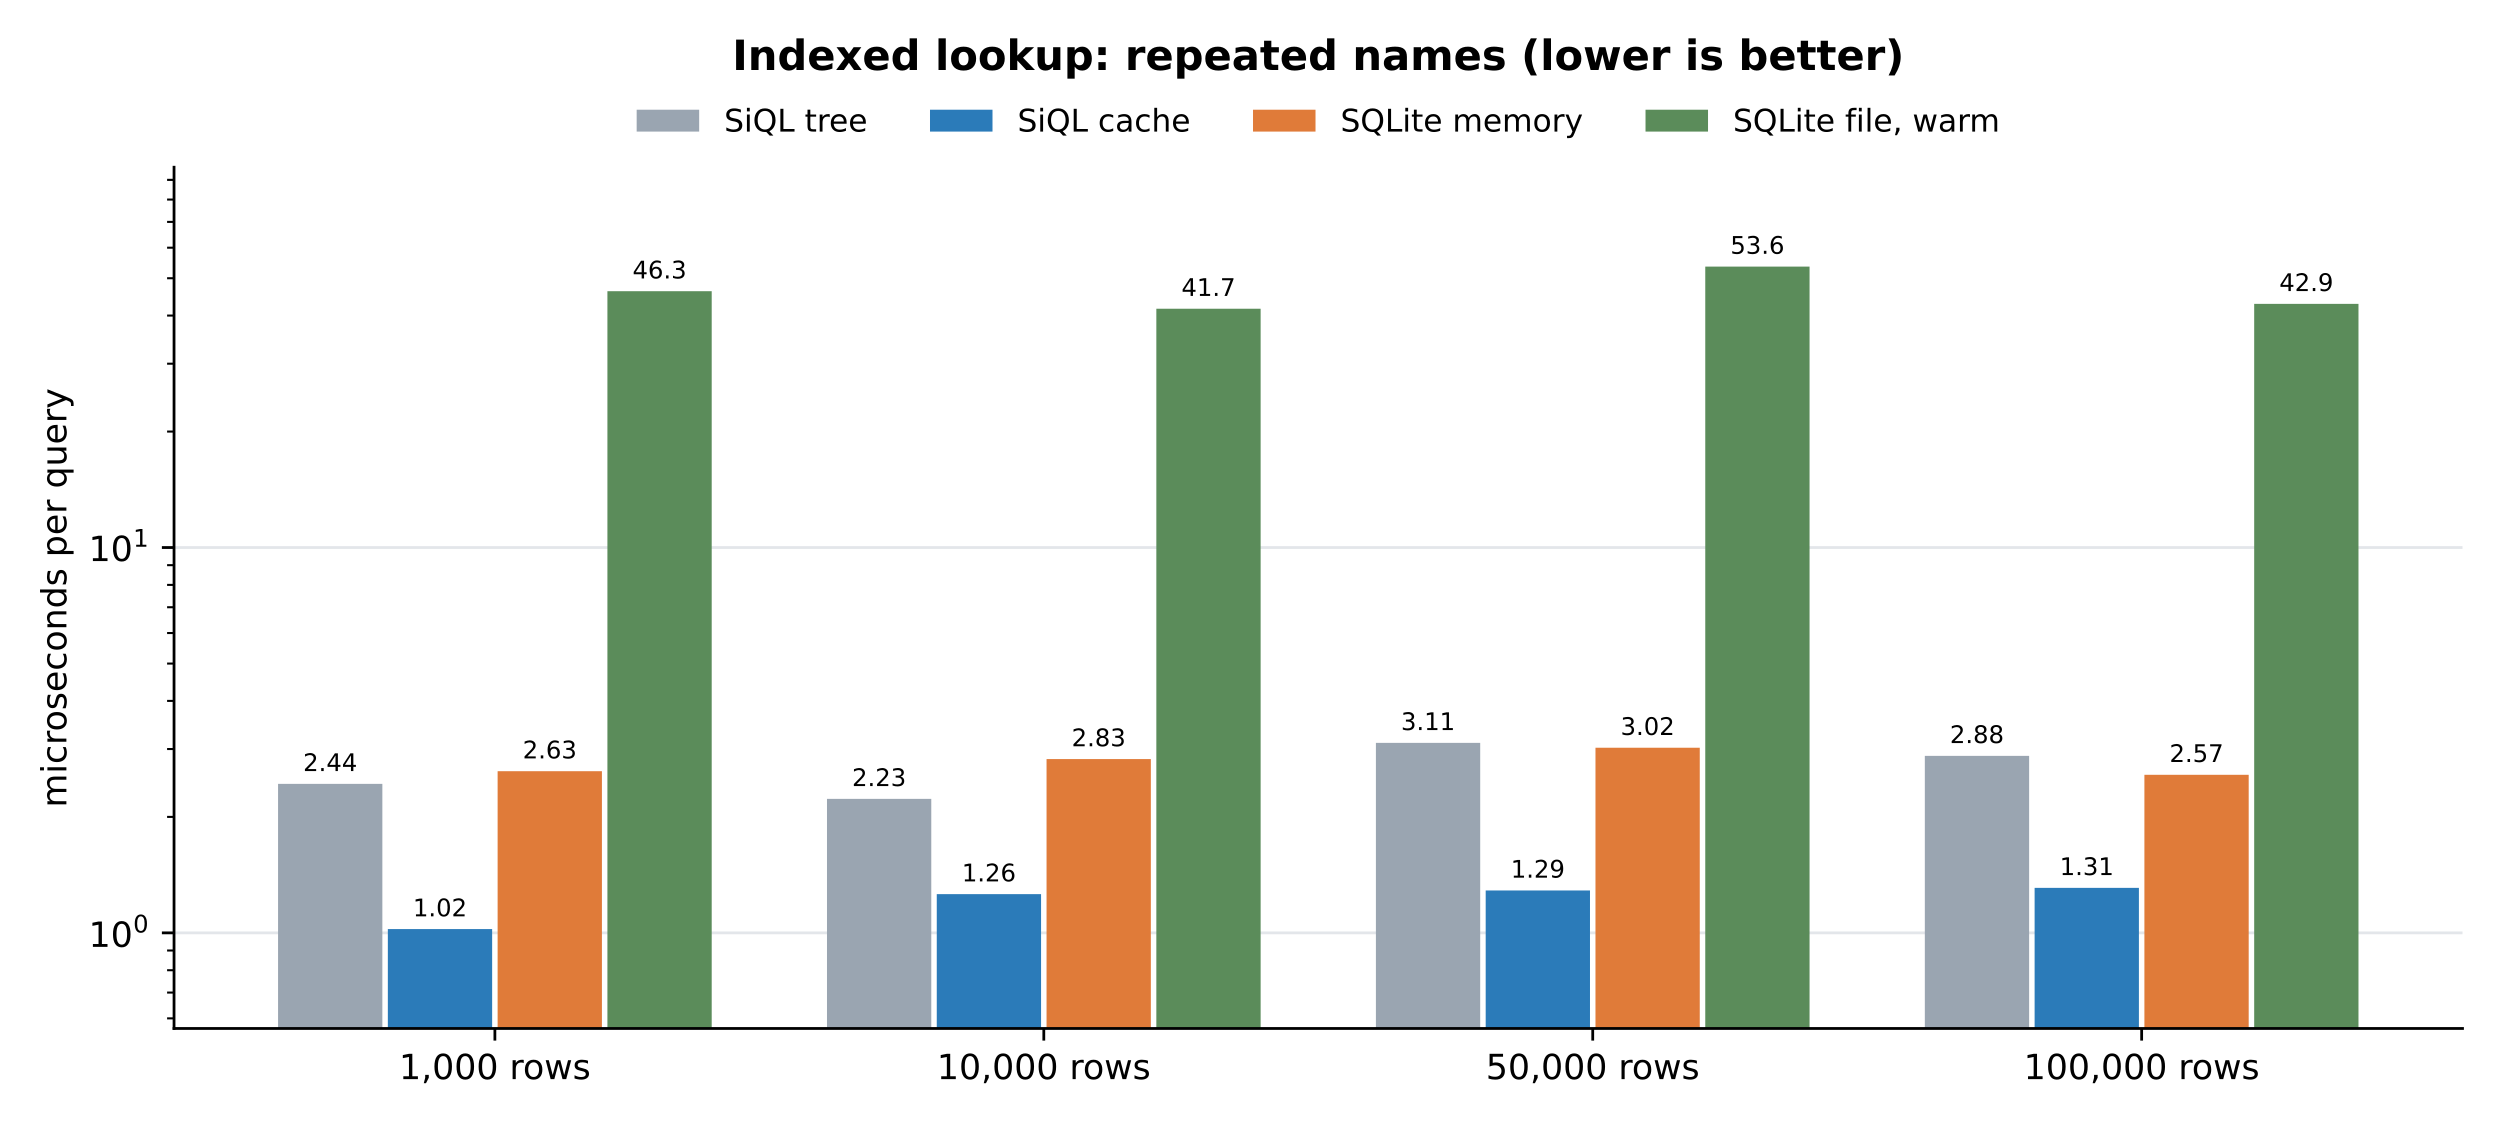
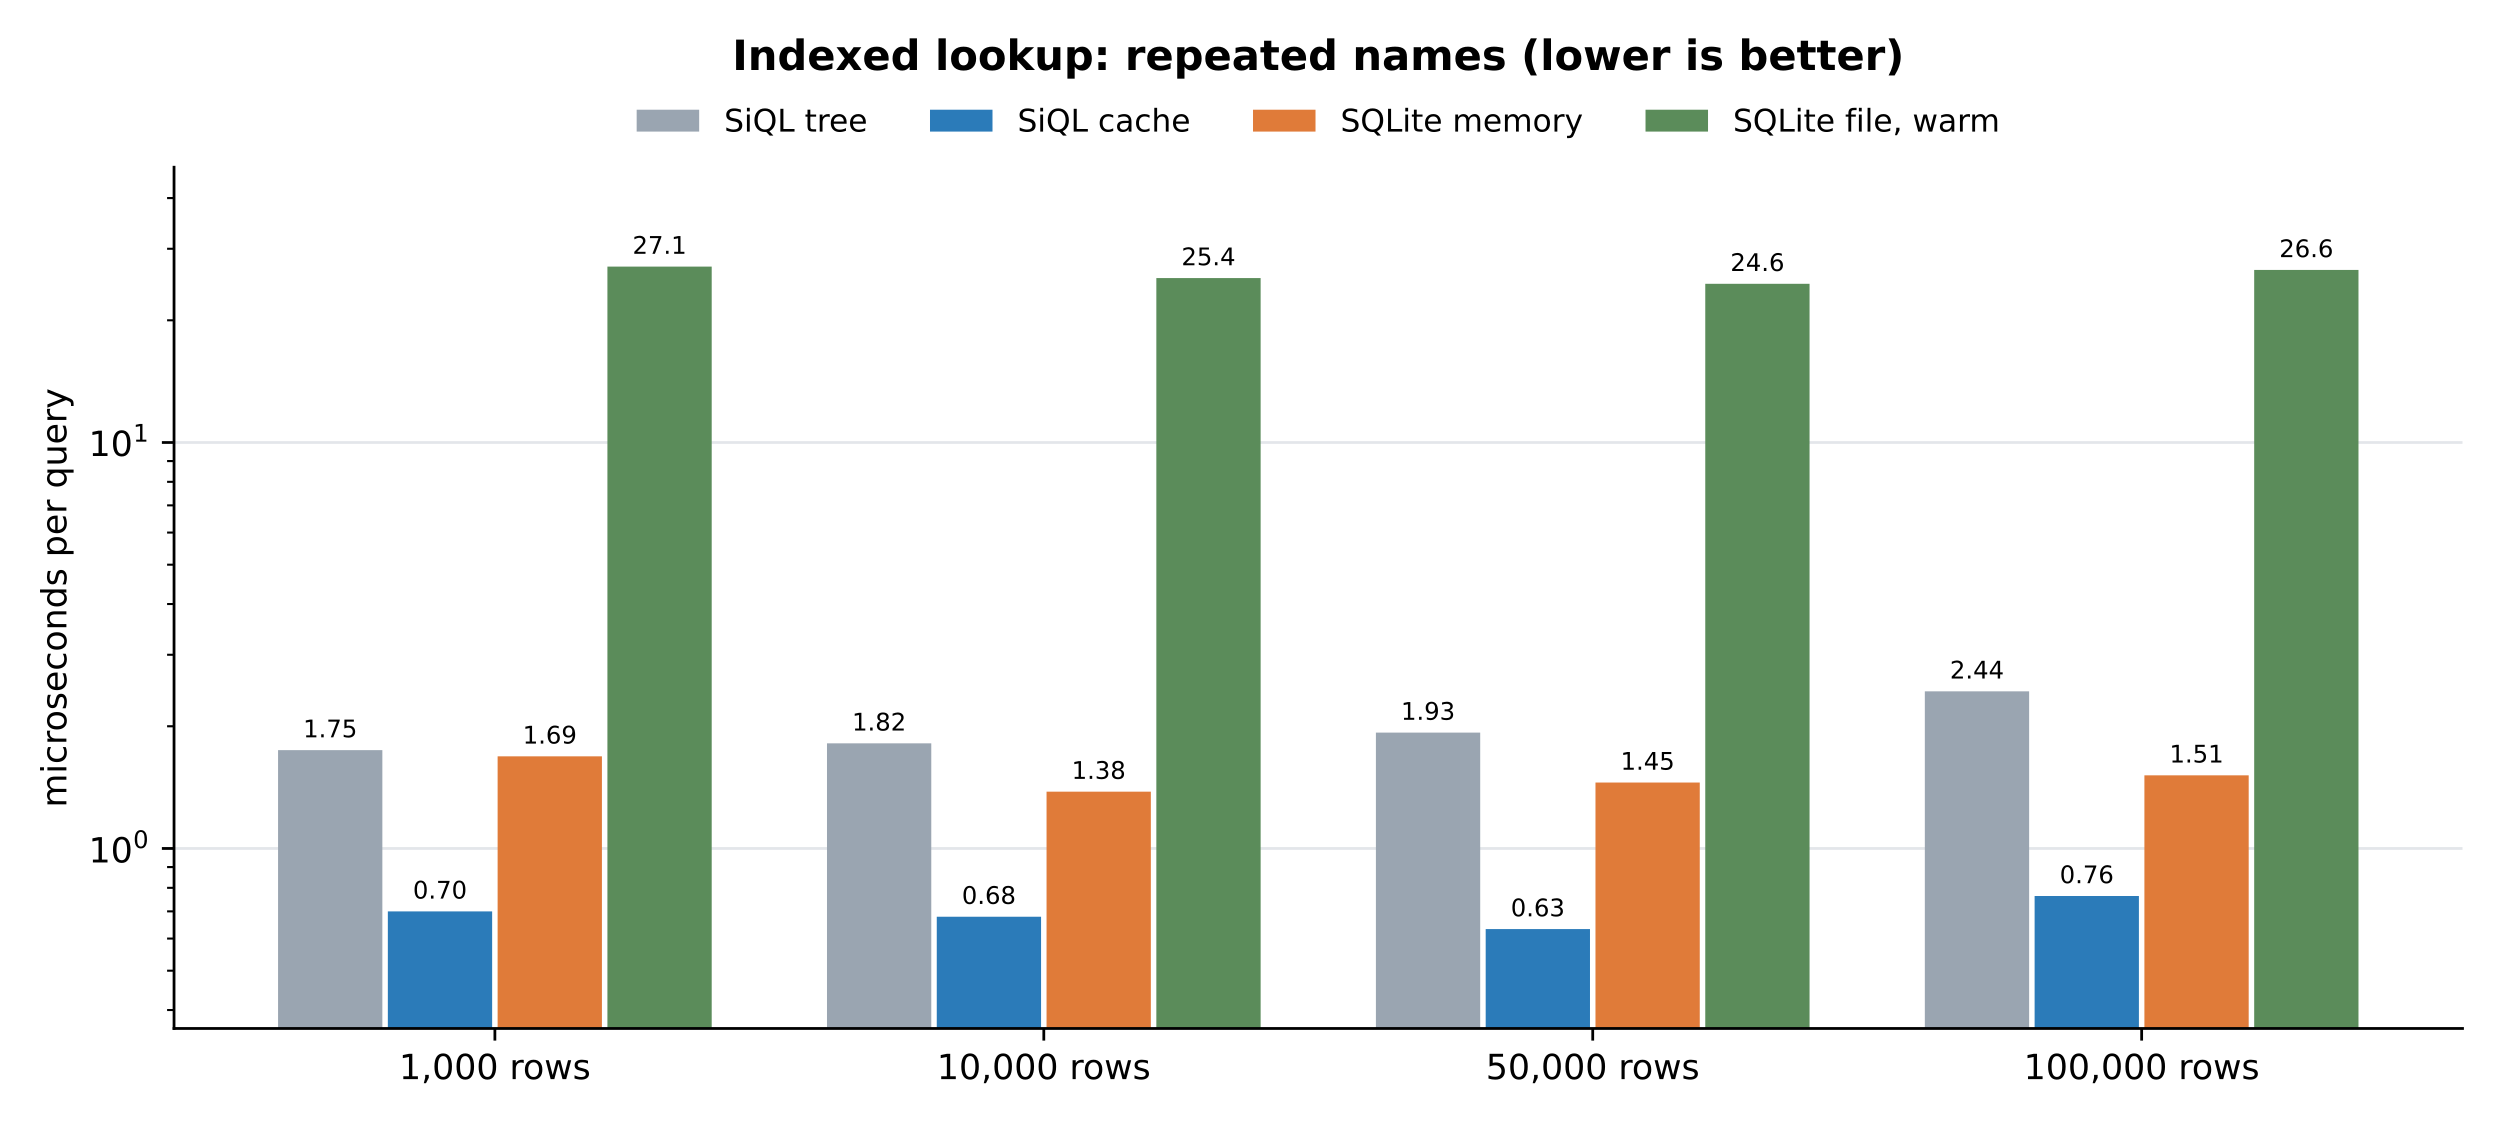
<svg xmlns="http://www.w3.org/2000/svg" xmlns:xlink="http://www.w3.org/1999/xlink" width="720pt" height="324pt" viewBox="0 0 720 324" version="1.1">
  <defs>
    <style type="text/css">*{stroke-linejoin: round; stroke-linecap: butt}</style>
  </defs>
  <g id="figure_1">
    <g id="patch_1">
      <path d="M 0 324 L 720 324 L 720 0 L 0 0 z " style="fill: #ffffff" />
    </g>
    <g id="axes_1">
      <g id="patch_2">
        <path d="M 50.122 296.2 L 709.2 296.2 L 709.2 48.16 L 50.122 48.16 z " style="fill: #ffffff" />
      </g>
      <g id="matplotlib.axis_1">
        <g id="xtick_1">
          <g id="line2d_1">
            <defs>
-               <path id="m6f14dec9de" d="M 0 0 L 0 3.5 " style="stroke: #000000; stroke-width: 0.8" />
+               <path id="m05f689c983" d="M 0 0 L 0 3.5 " style="stroke: #000000; stroke-width: 0.8" />
            </defs>
            <g>
-               <use xlink:href="#m6f14dec9de" x="142.526" y="296.2" style="stroke: #000000; stroke-width: 0.8" />
+               <use xlink:href="#m05f689c983" x="142.526" y="296.2" style="stroke: #000000; stroke-width: 0.8" />
            </g>
          </g>
          <g id="text_1">
            <text style="font-size: 10px; font-family: 'DejaVu Sans', 'Bitstream Vera Sans', 'Computer Modern Sans Serif', 'Lucida Grande', 'Verdana', 'Geneva', 'Lucid', 'Arial', 'Helvetica', 'Avant Garde', sans-serif; text-anchor: middle" x="142.526" y="310.798" transform="rotate(-0 142.526 310.7977)">1,000 rows</text>
          </g>
        </g>
        <g id="xtick_2">
          <g id="line2d_2">
            <g>
-               <use xlink:href="#m6f14dec9de" x="300.616" y="296.2" style="stroke: #000000; stroke-width: 0.8" />
+               <use xlink:href="#m05f689c983" x="300.616" y="296.2" style="stroke: #000000; stroke-width: 0.8" />
            </g>
          </g>
          <g id="text_2">
            <text style="font-size: 10px; font-family: 'DejaVu Sans', 'Bitstream Vera Sans', 'Computer Modern Sans Serif', 'Lucida Grande', 'Verdana', 'Geneva', 'Lucid', 'Arial', 'Helvetica', 'Avant Garde', sans-serif; text-anchor: middle" x="300.616" y="310.798" transform="rotate(-0 300.6161 310.7977)">10,000 rows</text>
          </g>
        </g>
        <g id="xtick_3">
          <g id="line2d_3">
            <g>
-               <use xlink:href="#m6f14dec9de" x="458.706" y="296.2" style="stroke: #000000; stroke-width: 0.8" />
+               <use xlink:href="#m05f689c983" x="458.706" y="296.2" style="stroke: #000000; stroke-width: 0.8" />
            </g>
          </g>
          <g id="text_3">
            <text style="font-size: 10px; font-family: 'DejaVu Sans', 'Bitstream Vera Sans', 'Computer Modern Sans Serif', 'Lucida Grande', 'Verdana', 'Geneva', 'Lucid', 'Arial', 'Helvetica', 'Avant Garde', sans-serif; text-anchor: middle" x="458.706" y="310.798" transform="rotate(-0 458.7062 310.7977)">50,000 rows</text>
          </g>
        </g>
        <g id="xtick_4">
          <g id="line2d_4">
            <g>
-               <use xlink:href="#m6f14dec9de" x="616.796" y="296.2" style="stroke: #000000; stroke-width: 0.8" />
+               <use xlink:href="#m05f689c983" x="616.796" y="296.2" style="stroke: #000000; stroke-width: 0.8" />
            </g>
          </g>
          <g id="text_4">
            <text style="font-size: 10px; font-family: 'DejaVu Sans', 'Bitstream Vera Sans', 'Computer Modern Sans Serif', 'Lucida Grande', 'Verdana', 'Geneva', 'Lucid', 'Arial', 'Helvetica', 'Avant Garde', sans-serif; text-anchor: middle" x="616.796" y="310.798" transform="rotate(-0 616.7963 310.7977)">100,000 rows</text>
          </g>
        </g>
      </g>
      <g id="matplotlib.axis_2">
        <g id="ytick_1">
          <g id="line2d_5">
-             <path d="M 50.122 268.67 L 709.2 268.67 " clip-path="url(#p7217fea2a7)" style="fill: none; stroke: #e3e6ea; stroke-width: 0.8; stroke-linecap: square" />
+             <path d="M 50.122 244.364 L 709.2 244.364 " clip-path="url(#p0ef306c2a9)" style="fill: none; stroke: #e3e6ea; stroke-width: 0.8; stroke-linecap: square" />
          </g>
          <g id="line2d_6">
            <defs>
-               <path id="m626589b46b" d="M 0 0 L -3.5 0 " style="stroke: #000000; stroke-width: 0.8" />
+               <path id="mc4edecee40" d="M 0 0 L -3.5 0 " style="stroke: #000000; stroke-width: 0.8" />
            </defs>
            <g>
-               <use xlink:href="#m626589b46b" x="50.122" y="268.67" style="stroke: #000000; stroke-width: 0.8" />
+               <use xlink:href="#mc4edecee40" x="50.122" y="244.364" style="stroke: #000000; stroke-width: 0.8" />
            </g>
          </g>
          <g id="text_5">
-             <g transform="translate(25.52234 273.3697)">
+             <g transform="translate(25.52234 249.0644)">
              <text>
                <tspan x="0" y="-0.675" style="font-size: 10px; font-family: 'DejaVu Sans'">1</tspan>
                <tspan x="6.362" y="-0.675" style="font-size: 10px; font-family: 'DejaVu Sans'">0</tspan>
                <tspan x="12.82" y="-4.805" style="font-size: 7px; font-family: 'DejaVu Sans'">0</tspan>
              </text>
            </g>
          </g>
        </g>
        <g id="ytick_2">
          <g id="line2d_7">
-             <path d="M 50.122 157.696 L 709.2 157.696 " clip-path="url(#p7217fea2a7)" style="fill: none; stroke: #e3e6ea; stroke-width: 0.8; stroke-linecap: square" />
+             <path d="M 50.122 127.439 L 709.2 127.439 " clip-path="url(#p0ef306c2a9)" style="fill: none; stroke: #e3e6ea; stroke-width: 0.8; stroke-linecap: square" />
          </g>
          <g id="line2d_8">
            <g>
-               <use xlink:href="#m626589b46b" x="50.122" y="157.696" style="stroke: #000000; stroke-width: 0.8" />
+               <use xlink:href="#mc4edecee40" x="50.122" y="127.439" style="stroke: #000000; stroke-width: 0.8" />
            </g>
          </g>
          <g id="text_6">
-             <g transform="translate(25.52234 162.3457)">
+             <g transform="translate(25.52234 132.0888)">
              <text>
                <tspan x="0" y="-0.762" style="font-size: 10px; font-family: 'DejaVu Sans'">1</tspan>
                <tspan x="6.362" y="-0.762" style="font-size: 10px; font-family: 'DejaVu Sans'">0</tspan>
                <tspan x="12.82" y="-4.892" style="font-size: 7px; font-family: 'DejaVu Sans'">1</tspan>
              </text>
            </g>
          </g>
        </g>
        <g id="ytick_3">
          <g id="line2d_9">
            <defs>
-               <path id="m468e4e78c4" d="M 0 0 L -2 0 " style="stroke: #000000; stroke-width: 0.6" />
+               <path id="m294504240d" d="M 0 0 L -2 0 " style="stroke: #000000; stroke-width: 0.6" />
            </defs>
            <g>
-               <use xlink:href="#m468e4e78c4" x="50.122" y="293.289" style="stroke: #000000; stroke-width: 0.6" />
+               <use xlink:href="#m294504240d" x="50.122" y="290.894" style="stroke: #000000; stroke-width: 0.6" />
            </g>
          </g>
        </g>
        <g id="ytick_4">
          <g id="line2d_10">
            <g>
-               <use xlink:href="#m468e4e78c4" x="50.122" y="285.86" style="stroke: #000000; stroke-width: 0.6" />
+               <use xlink:href="#m294504240d" x="50.122" y="279.562" style="stroke: #000000; stroke-width: 0.6" />
            </g>
          </g>
        </g>
        <g id="ytick_5">
          <g id="line2d_11">
            <g>
-               <use xlink:href="#m468e4e78c4" x="50.122" y="279.424" style="stroke: #000000; stroke-width: 0.6" />
+               <use xlink:href="#m294504240d" x="50.122" y="270.304" style="stroke: #000000; stroke-width: 0.6" />
            </g>
          </g>
        </g>
        <g id="ytick_6">
          <g id="line2d_12">
            <g>
-               <use xlink:href="#m468e4e78c4" x="50.122" y="273.748" style="stroke: #000000; stroke-width: 0.6" />
+               <use xlink:href="#m294504240d" x="50.122" y="262.476" style="stroke: #000000; stroke-width: 0.6" />
            </g>
          </g>
        </g>
        <g id="ytick_7">
          <g id="line2d_13">
            <g>
-               <use xlink:href="#m468e4e78c4" x="50.122" y="235.263" style="stroke: #000000; stroke-width: 0.6" />
+               <use xlink:href="#m294504240d" x="50.122" y="255.696" style="stroke: #000000; stroke-width: 0.6" />
            </g>
          </g>
        </g>
        <g id="ytick_8">
          <g id="line2d_14">
            <g>
-               <use xlink:href="#m468e4e78c4" x="50.122" y="215.722" style="stroke: #000000; stroke-width: 0.6" />
+               <use xlink:href="#m294504240d" x="50.122" y="249.715" style="stroke: #000000; stroke-width: 0.6" />
            </g>
          </g>
        </g>
        <g id="ytick_9">
          <g id="line2d_15">
            <g>
-               <use xlink:href="#m468e4e78c4" x="50.122" y="201.857" style="stroke: #000000; stroke-width: 0.6" />
+               <use xlink:href="#m294504240d" x="50.122" y="209.166" style="stroke: #000000; stroke-width: 0.6" />
            </g>
          </g>
        </g>
        <g id="ytick_10">
          <g id="line2d_16">
            <g>
-               <use xlink:href="#m468e4e78c4" x="50.122" y="191.102" style="stroke: #000000; stroke-width: 0.6" />
+               <use xlink:href="#m294504240d" x="50.122" y="188.577" style="stroke: #000000; stroke-width: 0.6" />
            </g>
          </g>
        </g>
        <g id="ytick_11">
          <g id="line2d_17">
            <g>
-               <use xlink:href="#m468e4e78c4" x="50.122" y="182.315" style="stroke: #000000; stroke-width: 0.6" />
+               <use xlink:href="#m294504240d" x="50.122" y="173.968" style="stroke: #000000; stroke-width: 0.6" />
            </g>
          </g>
        </g>
        <g id="ytick_12">
          <g id="line2d_18">
            <g>
-               <use xlink:href="#m468e4e78c4" x="50.122" y="174.886" style="stroke: #000000; stroke-width: 0.6" />
+               <use xlink:href="#m294504240d" x="50.122" y="162.637" style="stroke: #000000; stroke-width: 0.6" />
            </g>
          </g>
        </g>
        <g id="ytick_13">
          <g id="line2d_19">
            <g>
-               <use xlink:href="#m468e4e78c4" x="50.122" y="168.45" style="stroke: #000000; stroke-width: 0.6" />
+               <use xlink:href="#m294504240d" x="50.122" y="153.379" style="stroke: #000000; stroke-width: 0.6" />
            </g>
          </g>
        </g>
        <g id="ytick_14">
          <g id="line2d_20">
            <g>
-               <use xlink:href="#m468e4e78c4" x="50.122" y="162.774" style="stroke: #000000; stroke-width: 0.6" />
+               <use xlink:href="#m294504240d" x="50.122" y="145.551" style="stroke: #000000; stroke-width: 0.6" />
            </g>
          </g>
        </g>
        <g id="ytick_15">
          <g id="line2d_21">
            <g>
-               <use xlink:href="#m468e4e78c4" x="50.122" y="124.289" style="stroke: #000000; stroke-width: 0.6" />
+               <use xlink:href="#m294504240d" x="50.122" y="138.77" style="stroke: #000000; stroke-width: 0.6" />
            </g>
          </g>
        </g>
        <g id="ytick_16">
          <g id="line2d_22">
            <g>
-               <use xlink:href="#m468e4e78c4" x="50.122" y="104.748" style="stroke: #000000; stroke-width: 0.6" />
+               <use xlink:href="#m294504240d" x="50.122" y="132.789" style="stroke: #000000; stroke-width: 0.6" />
            </g>
          </g>
        </g>
        <g id="ytick_17">
          <g id="line2d_23">
            <g>
-               <use xlink:href="#m468e4e78c4" x="50.122" y="90.883" style="stroke: #000000; stroke-width: 0.6" />
+               <use xlink:href="#m294504240d" x="50.122" y="92.241" style="stroke: #000000; stroke-width: 0.6" />
            </g>
          </g>
        </g>
        <g id="ytick_18">
          <g id="line2d_24">
            <g>
-               <use xlink:href="#m468e4e78c4" x="50.122" y="80.128" style="stroke: #000000; stroke-width: 0.6" />
+               <use xlink:href="#m294504240d" x="50.122" y="71.651" style="stroke: #000000; stroke-width: 0.6" />
            </g>
          </g>
        </g>
        <g id="ytick_19">
          <g id="line2d_25">
            <g>
-               <use xlink:href="#m468e4e78c4" x="50.122" y="71.341" style="stroke: #000000; stroke-width: 0.6" />
-             </g>
-           </g>
-         </g>
-         <g id="ytick_20">
-           <g id="line2d_26">
-             <g>
-               <use xlink:href="#m468e4e78c4" x="50.122" y="63.912" style="stroke: #000000; stroke-width: 0.6" />
-             </g>
-           </g>
-         </g>
-         <g id="ytick_21">
-           <g id="line2d_27">
-             <g>
-               <use xlink:href="#m468e4e78c4" x="50.122" y="57.476" style="stroke: #000000; stroke-width: 0.6" />
-             </g>
-           </g>
-         </g>
-         <g id="ytick_22">
-           <g id="line2d_28">
-             <g>
-               <use xlink:href="#m468e4e78c4" x="50.122" y="51.8" style="stroke: #000000; stroke-width: 0.6" />
+               <use xlink:href="#m294504240d" x="50.122" y="57.043" style="stroke: #000000; stroke-width: 0.6" />
            </g>
          </g>
        </g>
        <g id="text_7">
          <text style="font-size: 10px; font-family: 'DejaVu Sans', 'Bitstream Vera Sans', 'Computer Modern Sans Serif', 'Lucida Grande', 'Verdana', 'Geneva', 'Lucid', 'Arial', 'Helvetica', 'Avant Garde', sans-serif; text-anchor: middle" x="19.12" y="172.18" transform="rotate(-90 19.12 172.18)">microseconds per query</text>
        </g>
      </g>
      <g id="patch_3">
-         <path d="M 80.08 111242.647 L 110.118 111242.647 L 110.118 225.751 L 80.08 225.751 z " clip-path="url(#p7217fea2a7)" style="fill: #9aa5b1" />
+         <path d="M 80.08 117169.947 L 110.118 117169.947 L 110.118 216.034 L 80.08 216.034 z " clip-path="url(#p0ef306c2a9)" style="fill: #9aa5b1" />
      </g>
      <g id="patch_4">
-         <path d="M 238.171 111242.647 L 268.208 111242.647 L 268.208 230.071 L 238.171 230.071 z " clip-path="url(#p7217fea2a7)" style="fill: #9aa5b1" />
+         <path d="M 238.171 117169.947 L 268.208 117169.947 L 268.208 214.077 L 238.171 214.077 z " clip-path="url(#p0ef306c2a9)" style="fill: #9aa5b1" />
      </g>
      <g id="patch_5">
-         <path d="M 396.261 111242.647 L 426.298 111242.647 L 426.298 213.947 L 396.261 213.947 z " clip-path="url(#p7217fea2a7)" style="fill: #9aa5b1" />
+         <path d="M 396.261 117169.947 L 426.298 117169.947 L 426.298 210.983 L 396.261 210.983 z " clip-path="url(#p0ef306c2a9)" style="fill: #9aa5b1" />
      </g>
      <g id="patch_6">
-         <path d="M 554.351 111242.647 L 584.388 111242.647 L 584.388 217.687 L 554.351 217.687 z " clip-path="url(#p7217fea2a7)" style="fill: #9aa5b1" />
+         <path d="M 554.351 117169.947 L 584.388 117169.947 L 584.388 199.107 L 554.351 199.107 z " clip-path="url(#p0ef306c2a9)" style="fill: #9aa5b1" />
      </g>
      <g id="patch_7">
-         <path d="M 111.698 111242.647 L 141.736 111242.647 L 141.736 267.58 L 111.698 267.58 z " clip-path="url(#p7217fea2a7)" style="fill: #2b7bb9" />
+         <path d="M 111.698 117169.947 L 141.736 117169.947 L 141.736 262.479 L 111.698 262.479 z " clip-path="url(#p0ef306c2a9)" style="fill: #2b7bb9" />
      </g>
      <g id="patch_8">
-         <path d="M 269.789 111242.647 L 299.826 111242.647 L 299.826 257.518 L 269.789 257.518 z " clip-path="url(#p7217fea2a7)" style="fill: #2b7bb9" />
+         <path d="M 269.789 117169.947 L 299.826 117169.947 L 299.826 264.011 L 269.789 264.011 z " clip-path="url(#p0ef306c2a9)" style="fill: #2b7bb9" />
      </g>
      <g id="patch_9">
-         <path d="M 427.879 111242.647 L 457.916 111242.647 L 457.916 256.451 L 427.879 256.451 z " clip-path="url(#p7217fea2a7)" style="fill: #2b7bb9" />
+         <path d="M 427.879 117169.947 L 457.916 117169.947 L 457.916 267.58 L 427.879 267.58 z " clip-path="url(#p0ef306c2a9)" style="fill: #2b7bb9" />
      </g>
      <g id="patch_10">
-         <path d="M 585.969 111242.647 L 616.006 111242.647 L 616.006 255.705 L 585.969 255.705 z " clip-path="url(#p7217fea2a7)" style="fill: #2b7bb9" />
+         <path d="M 585.969 117169.947 L 616.006 117169.947 L 616.006 258.04 L 585.969 258.04 z " clip-path="url(#p0ef306c2a9)" style="fill: #2b7bb9" />
      </g>
      <g id="patch_11">
-         <path d="M 143.316 111242.647 L 173.354 111242.647 L 173.354 222.102 L 143.316 222.102 z " clip-path="url(#p7217fea2a7)" style="fill: #e07b39" />
+         <path d="M 143.316 117169.947 L 173.354 117169.947 L 173.354 217.833 L 143.316 217.833 z " clip-path="url(#p0ef306c2a9)" style="fill: #e07b39" />
      </g>
      <g id="patch_12">
-         <path d="M 301.407 111242.647 L 331.444 111242.647 L 331.444 218.604 L 301.407 218.604 z " clip-path="url(#p7217fea2a7)" style="fill: #e07b39" />
+         <path d="M 301.407 117169.947 L 331.444 117169.947 L 331.444 228.003 L 301.407 228.003 z " clip-path="url(#p0ef306c2a9)" style="fill: #e07b39" />
      </g>
      <g id="patch_13">
-         <path d="M 459.497 111242.647 L 489.534 111242.647 L 489.534 215.352 L 459.497 215.352 z " clip-path="url(#p7217fea2a7)" style="fill: #e07b39" />
+         <path d="M 459.497 117169.947 L 489.534 117169.947 L 489.534 225.362 L 459.497 225.362 z " clip-path="url(#p0ef306c2a9)" style="fill: #e07b39" />
      </g>
      <g id="patch_14">
-         <path d="M 617.587 111242.647 L 647.624 111242.647 L 647.624 223.143 L 617.587 223.143 z " clip-path="url(#p7217fea2a7)" style="fill: #e07b39" />
+         <path d="M 617.587 117169.947 L 647.624 117169.947 L 647.624 223.293 L 617.587 223.293 z " clip-path="url(#p0ef306c2a9)" style="fill: #e07b39" />
      </g>
      <g id="patch_15">
-         <path d="M 174.934 111242.647 L 204.972 111242.647 L 204.972 83.873 L 174.934 83.873 z " clip-path="url(#p7217fea2a7)" style="fill: #5b8c5a" />
+         <path d="M 174.934 117169.947 L 204.972 117169.947 L 204.972 76.78 L 174.934 76.78 z " clip-path="url(#p0ef306c2a9)" style="fill: #5b8c5a" />
      </g>
      <g id="patch_16">
-         <path d="M 333.025 111242.647 L 363.062 111242.647 L 363.062 88.919 L 333.025 88.919 z " clip-path="url(#p7217fea2a7)" style="fill: #5b8c5a" />
+         <path d="M 333.025 117169.947 L 363.062 117169.947 L 363.062 80.075 L 333.025 80.075 z " clip-path="url(#p0ef306c2a9)" style="fill: #5b8c5a" />
      </g>
      <g id="patch_17">
-         <path d="M 491.115 111242.647 L 521.152 111242.647 L 521.152 76.78 L 491.115 76.78 z " clip-path="url(#p7217fea2a7)" style="fill: #5b8c5a" />
+         <path d="M 491.115 117169.947 L 521.152 117169.947 L 521.152 81.728 L 491.115 81.728 z " clip-path="url(#p0ef306c2a9)" style="fill: #5b8c5a" />
      </g>
      <g id="patch_18">
-         <path d="M 649.205 111242.647 L 679.242 111242.647 L 679.242 87.51 L 649.205 87.51 z " clip-path="url(#p7217fea2a7)" style="fill: #5b8c5a" />
+         <path d="M 649.205 117169.947 L 679.242 117169.947 L 679.242 77.745 L 649.205 77.745 z " clip-path="url(#p0ef306c2a9)" style="fill: #5b8c5a" />
      </g>
      <g id="patch_19">
        <path d="M 50.122 296.2 L 50.122 48.16 " style="fill: none; stroke: #000000; stroke-width: 0.8; stroke-linejoin: miter; stroke-linecap: square" />
      </g>
      <g id="patch_20">
        <path d="M 50.122 296.2 L 709.2 296.2 " style="fill: none; stroke: #000000; stroke-width: 0.8; stroke-linejoin: miter; stroke-linecap: square" />
      </g>
      <g id="text_8">
-         <text style="font-size: 7px; font-family: 'DejaVu Sans', 'Bitstream Vera Sans', 'Computer Modern Sans Serif', 'Lucida Grande', 'Verdana', 'Geneva', 'Lucid', 'Arial', 'Helvetica', 'Avant Garde', sans-serif; text-anchor: middle" x="95.099" y="222.069" transform="rotate(-0 95.09898 222.069)">2.44</text>
+         <text style="font-size: 7px; font-family: 'DejaVu Sans', 'Bitstream Vera Sans', 'Computer Modern Sans Serif', 'Lucida Grande', 'Verdana', 'Geneva', 'Lucid', 'Arial', 'Helvetica', 'Avant Garde', sans-serif; text-anchor: middle" x="95.099" y="212.352" transform="rotate(-0 95.09898 212.3525)">1.75</text>
      </g>
      <g id="text_9">
-         <text style="font-size: 7px; font-family: 'DejaVu Sans', 'Bitstream Vera Sans', 'Computer Modern Sans Serif', 'Lucida Grande', 'Verdana', 'Geneva', 'Lucid', 'Arial', 'Helvetica', 'Avant Garde', sans-serif; text-anchor: middle" x="253.189" y="226.389" transform="rotate(-0 253.1891 226.3893)">2.23</text>
+         <text style="font-size: 7px; font-family: 'DejaVu Sans', 'Bitstream Vera Sans', 'Computer Modern Sans Serif', 'Lucida Grande', 'Verdana', 'Geneva', 'Lucid', 'Arial', 'Helvetica', 'Avant Garde', sans-serif; text-anchor: middle" x="253.189" y="210.396" transform="rotate(-0 253.1891 210.3957)">1.82</text>
      </g>
      <g id="text_10">
-         <text style="font-size: 7px; font-family: 'DejaVu Sans', 'Bitstream Vera Sans', 'Computer Modern Sans Serif', 'Lucida Grande', 'Verdana', 'Geneva', 'Lucid', 'Arial', 'Helvetica', 'Avant Garde', sans-serif; text-anchor: middle" x="411.279" y="210.265" transform="rotate(-0 411.2792 210.2652)">3.11</text>
+         <text style="font-size: 7px; font-family: 'DejaVu Sans', 'Bitstream Vera Sans', 'Computer Modern Sans Serif', 'Lucida Grande', 'Verdana', 'Geneva', 'Lucid', 'Arial', 'Helvetica', 'Avant Garde', sans-serif; text-anchor: middle" x="411.279" y="207.302" transform="rotate(-0 411.2792 207.3017)">1.93</text>
      </g>
      <g id="text_11">
-         <text style="font-size: 7px; font-family: 'DejaVu Sans', 'Bitstream Vera Sans', 'Computer Modern Sans Serif', 'Lucida Grande', 'Verdana', 'Geneva', 'Lucid', 'Arial', 'Helvetica', 'Avant Garde', sans-serif; text-anchor: middle" x="569.369" y="214.006" transform="rotate(-0 569.3693 214.0057)">2.88</text>
+         <text style="font-size: 7px; font-family: 'DejaVu Sans', 'Bitstream Vera Sans', 'Computer Modern Sans Serif', 'Lucida Grande', 'Verdana', 'Geneva', 'Lucid', 'Arial', 'Helvetica', 'Avant Garde', sans-serif; text-anchor: middle" x="569.369" y="195.425" transform="rotate(-0 569.3693 195.4251)">2.44</text>
      </g>
      <g id="text_12">
-         <text style="font-size: 7px; font-family: 'DejaVu Sans', 'Bitstream Vera Sans', 'Computer Modern Sans Serif', 'Lucida Grande', 'Verdana', 'Geneva', 'Lucid', 'Arial', 'Helvetica', 'Avant Garde', sans-serif; text-anchor: middle" x="126.717" y="263.898" transform="rotate(-0 126.717 263.8984)">1.02</text>
+         <text style="font-size: 7px; font-family: 'DejaVu Sans', 'Bitstream Vera Sans', 'Computer Modern Sans Serif', 'Lucida Grande', 'Verdana', 'Geneva', 'Lucid', 'Arial', 'Helvetica', 'Avant Garde', sans-serif; text-anchor: middle" x="126.717" y="258.797" transform="rotate(-0 126.717 258.7971)">0.70</text>
      </g>
      <g id="text_13">
-         <text style="font-size: 7px; font-family: 'DejaVu Sans', 'Bitstream Vera Sans', 'Computer Modern Sans Serif', 'Lucida Grande', 'Verdana', 'Geneva', 'Lucid', 'Arial', 'Helvetica', 'Avant Garde', sans-serif; text-anchor: middle" x="284.807" y="253.837" transform="rotate(-0 284.8071 253.8367)">1.26</text>
+         <text style="font-size: 7px; font-family: 'DejaVu Sans', 'Bitstream Vera Sans', 'Computer Modern Sans Serif', 'Lucida Grande', 'Verdana', 'Geneva', 'Lucid', 'Arial', 'Helvetica', 'Avant Garde', sans-serif; text-anchor: middle" x="284.807" y="260.329" transform="rotate(-0 284.8071 260.329)">0.68</text>
      </g>
      <g id="text_14">
-         <text style="font-size: 7px; font-family: 'DejaVu Sans', 'Bitstream Vera Sans', 'Computer Modern Sans Serif', 'Lucida Grande', 'Verdana', 'Geneva', 'Lucid', 'Arial', 'Helvetica', 'Avant Garde', sans-serif; text-anchor: middle" x="442.897" y="252.769" transform="rotate(-0 442.8972 252.769)">1.29</text>
+         <text style="font-size: 7px; font-family: 'DejaVu Sans', 'Bitstream Vera Sans', 'Computer Modern Sans Serif', 'Lucida Grande', 'Verdana', 'Geneva', 'Lucid', 'Arial', 'Helvetica', 'Avant Garde', sans-serif; text-anchor: middle" x="442.897" y="263.898" transform="rotate(-0 442.8972 263.8984)">0.63</text>
      </g>
      <g id="text_15">
-         <text style="font-size: 7px; font-family: 'DejaVu Sans', 'Bitstream Vera Sans', 'Computer Modern Sans Serif', 'Lucida Grande', 'Verdana', 'Geneva', 'Lucid', 'Arial', 'Helvetica', 'Avant Garde', sans-serif; text-anchor: middle" x="600.987" y="252.023" transform="rotate(-0 600.9873 252.023)">1.31</text>
+         <text style="font-size: 7px; font-family: 'DejaVu Sans', 'Bitstream Vera Sans', 'Computer Modern Sans Serif', 'Lucida Grande', 'Verdana', 'Geneva', 'Lucid', 'Arial', 'Helvetica', 'Avant Garde', sans-serif; text-anchor: middle" x="600.987" y="254.359" transform="rotate(-0 600.9873 254.3587)">0.76</text>
      </g>
      <g id="text_16">
-         <text style="font-size: 7px; font-family: 'DejaVu Sans', 'Bitstream Vera Sans', 'Computer Modern Sans Serif', 'Lucida Grande', 'Verdana', 'Geneva', 'Lucid', 'Arial', 'Helvetica', 'Avant Garde', sans-serif; text-anchor: middle" x="158.335" y="218.421" transform="rotate(-0 158.335 218.4205)">2.63</text>
+         <text style="font-size: 7px; font-family: 'DejaVu Sans', 'Bitstream Vera Sans', 'Computer Modern Sans Serif', 'Lucida Grande', 'Verdana', 'Geneva', 'Lucid', 'Arial', 'Helvetica', 'Avant Garde', sans-serif; text-anchor: middle" x="158.335" y="214.151" transform="rotate(-0 158.335 214.1512)">1.69</text>
      </g>
      <g id="text_17">
-         <text style="font-size: 7px; font-family: 'DejaVu Sans', 'Bitstream Vera Sans', 'Computer Modern Sans Serif', 'Lucida Grande', 'Verdana', 'Geneva', 'Lucid', 'Arial', 'Helvetica', 'Avant Garde', sans-serif; text-anchor: middle" x="316.425" y="214.922" transform="rotate(-0 316.4251 214.9225)">2.83</text>
+         <text style="font-size: 7px; font-family: 'DejaVu Sans', 'Bitstream Vera Sans', 'Computer Modern Sans Serif', 'Lucida Grande', 'Verdana', 'Geneva', 'Lucid', 'Arial', 'Helvetica', 'Avant Garde', sans-serif; text-anchor: middle" x="316.425" y="224.321" transform="rotate(-0 316.4251 224.3211)">1.38</text>
      </g>
      <g id="text_18">
-         <text style="font-size: 7px; font-family: 'DejaVu Sans', 'Bitstream Vera Sans', 'Computer Modern Sans Serif', 'Lucida Grande', 'Verdana', 'Geneva', 'Lucid', 'Arial', 'Helvetica', 'Avant Garde', sans-serif; text-anchor: middle" x="474.515" y="211.67" transform="rotate(-0 474.5152 211.6703)">3.02</text>
+         <text style="font-size: 7px; font-family: 'DejaVu Sans', 'Bitstream Vera Sans', 'Computer Modern Sans Serif', 'Lucida Grande', 'Verdana', 'Geneva', 'Lucid', 'Arial', 'Helvetica', 'Avant Garde', sans-serif; text-anchor: middle" x="474.515" y="221.681" transform="rotate(-0 474.5152 221.6806)">1.45</text>
      </g>
      <g id="text_19">
-         <text style="font-size: 7px; font-family: 'DejaVu Sans', 'Bitstream Vera Sans', 'Computer Modern Sans Serif', 'Lucida Grande', 'Verdana', 'Geneva', 'Lucid', 'Arial', 'Helvetica', 'Avant Garde', sans-serif; text-anchor: middle" x="632.605" y="219.462" transform="rotate(-0 632.6053 219.4617)">2.57</text>
+         <text style="font-size: 7px; font-family: 'DejaVu Sans', 'Bitstream Vera Sans', 'Computer Modern Sans Serif', 'Lucida Grande', 'Verdana', 'Geneva', 'Lucid', 'Arial', 'Helvetica', 'Avant Garde', sans-serif; text-anchor: middle" x="632.605" y="219.611" transform="rotate(-0 632.6053 219.6113)">1.51</text>
      </g>
      <g id="text_20">
-         <text style="font-size: 7px; font-family: 'DejaVu Sans', 'Bitstream Vera Sans', 'Computer Modern Sans Serif', 'Lucida Grande', 'Verdana', 'Geneva', 'Lucid', 'Arial', 'Helvetica', 'Avant Garde', sans-serif; text-anchor: middle" x="189.953" y="80.192" transform="rotate(-0 189.953 80.19179)">46.3</text>
+         <text style="font-size: 7px; font-family: 'DejaVu Sans', 'Bitstream Vera Sans', 'Computer Modern Sans Serif', 'Lucida Grande', 'Verdana', 'Geneva', 'Lucid', 'Arial', 'Helvetica', 'Avant Garde', sans-serif; text-anchor: middle" x="189.953" y="73.098" transform="rotate(-0 189.953 73.09836)">27.1</text>
      </g>
      <g id="text_21">
-         <text style="font-size: 7px; font-family: 'DejaVu Sans', 'Bitstream Vera Sans', 'Computer Modern Sans Serif', 'Lucida Grande', 'Verdana', 'Geneva', 'Lucid', 'Arial', 'Helvetica', 'Avant Garde', sans-serif; text-anchor: middle" x="348.043" y="85.237" transform="rotate(-0 348.0432 85.23712)">41.7</text>
+         <text style="font-size: 7px; font-family: 'DejaVu Sans', 'Bitstream Vera Sans', 'Computer Modern Sans Serif', 'Lucida Grande', 'Verdana', 'Geneva', 'Lucid', 'Arial', 'Helvetica', 'Avant Garde', sans-serif; text-anchor: middle" x="348.043" y="76.393" transform="rotate(-0 348.0432 76.39314)">25.4</text>
      </g>
      <g id="text_22">
-         <text style="font-size: 7px; font-family: 'DejaVu Sans', 'Bitstream Vera Sans', 'Computer Modern Sans Serif', 'Lucida Grande', 'Verdana', 'Geneva', 'Lucid', 'Arial', 'Helvetica', 'Avant Garde', sans-serif; text-anchor: middle" x="506.133" y="73.098" transform="rotate(-0 506.1333 73.09836)">53.6</text>
+         <text style="font-size: 7px; font-family: 'DejaVu Sans', 'Bitstream Vera Sans', 'Computer Modern Sans Serif', 'Lucida Grande', 'Verdana', 'Geneva', 'Lucid', 'Arial', 'Helvetica', 'Avant Garde', sans-serif; text-anchor: middle" x="506.133" y="78.046" transform="rotate(-0 506.1333 78.04607)">24.6</text>
      </g>
      <g id="text_23">
-         <text style="font-size: 7px; font-family: 'DejaVu Sans', 'Bitstream Vera Sans', 'Computer Modern Sans Serif', 'Lucida Grande', 'Verdana', 'Geneva', 'Lucid', 'Arial', 'Helvetica', 'Avant Garde', sans-serif; text-anchor: middle" x="664.223" y="83.828" transform="rotate(-0 664.2234 83.82834)">42.9</text>
+         <text style="font-size: 7px; font-family: 'DejaVu Sans', 'Bitstream Vera Sans', 'Computer Modern Sans Serif', 'Lucida Grande', 'Verdana', 'Geneva', 'Lucid', 'Arial', 'Helvetica', 'Avant Garde', sans-serif; text-anchor: middle" x="664.223" y="74.064" transform="rotate(-0 664.2234 74.06354)">26.6</text>
      </g>
      <g id="text_24">
        <text style="font-weight: 700; font-size: 12px; font-family: 'DejaVu Sans', 'Bitstream Vera Sans', 'Computer Modern Sans Serif', 'Lucida Grande', 'Verdana', 'Geneva', 'Lucid', 'Arial', 'Helvetica', 'Avant Garde', sans-serif; text-anchor: middle" x="379.661" y="20.16" transform="rotate(-0 379.6612 20.16)">Indexed lookup: repeated names (lower is better)</text>
      </g>
      <g id="legend_1">
        <g id="patch_21">
          <path d="M 183.36 37.898 L 201.36 37.898 L 201.36 31.598 L 183.36 31.598 z " style="fill: #9aa5b1" />
        </g>
        <g id="text_25">
          <text style="font-size: 9px; font-family: 'DejaVu Sans', 'Bitstream Vera Sans', 'Computer Modern Sans Serif', 'Lucida Grande', 'Verdana', 'Geneva', 'Lucid', 'Arial', 'Helvetica', 'Avant Garde', sans-serif; text-anchor: start" x="208.56" y="37.898" transform="rotate(-0 208.5599 37.89789)">SiQL tree</text>
        </g>
        <g id="patch_22">
          <path d="M 267.839 37.898 L 285.839 37.898 L 285.839 31.598 L 267.839 31.598 z " style="fill: #2b7bb9" />
        </g>
        <g id="text_26">
          <text style="font-size: 9px; font-family: 'DejaVu Sans', 'Bitstream Vera Sans', 'Computer Modern Sans Serif', 'Lucida Grande', 'Verdana', 'Geneva', 'Lucid', 'Arial', 'Helvetica', 'Avant Garde', sans-serif; text-anchor: start" x="293.039" y="37.898" transform="rotate(-0 293.039 37.89789)">SiQL cache</text>
        </g>
        <g id="patch_23">
          <path d="M 360.867 37.898 L 378.867 37.898 L 378.867 31.598 L 360.867 31.598 z " style="fill: #e07b39" />
        </g>
        <g id="text_27">
          <text style="font-size: 9px; font-family: 'DejaVu Sans', 'Bitstream Vera Sans', 'Computer Modern Sans Serif', 'Lucida Grande', 'Verdana', 'Geneva', 'Lucid', 'Arial', 'Helvetica', 'Avant Garde', sans-serif; text-anchor: start" x="386.067" y="37.898" transform="rotate(-0 386.0666 37.89789)">SQLite memory</text>
        </g>
        <g id="patch_24">
          <path d="M 473.911 37.898 L 491.911 37.898 L 491.911 31.598 L 473.911 31.598 z " style="fill: #5b8c5a" />
        </g>
        <g id="text_28">
          <text style="font-size: 9px; font-family: 'DejaVu Sans', 'Bitstream Vera Sans', 'Computer Modern Sans Serif', 'Lucida Grande', 'Verdana', 'Geneva', 'Lucid', 'Arial', 'Helvetica', 'Avant Garde', sans-serif; text-anchor: start" x="499.111" y="37.898" transform="rotate(-0 499.1109 37.89789)">SQLite file, warm</text>
        </g>
      </g>
    </g>
  </g>
  <defs>
-     <clipPath id="p7217fea2a7">
+     <clipPath id="p0ef306c2a9">
      <rect x="50.122" y="48.16" width="659.078" height="248.04" />
    </clipPath>
  </defs>
</svg>
